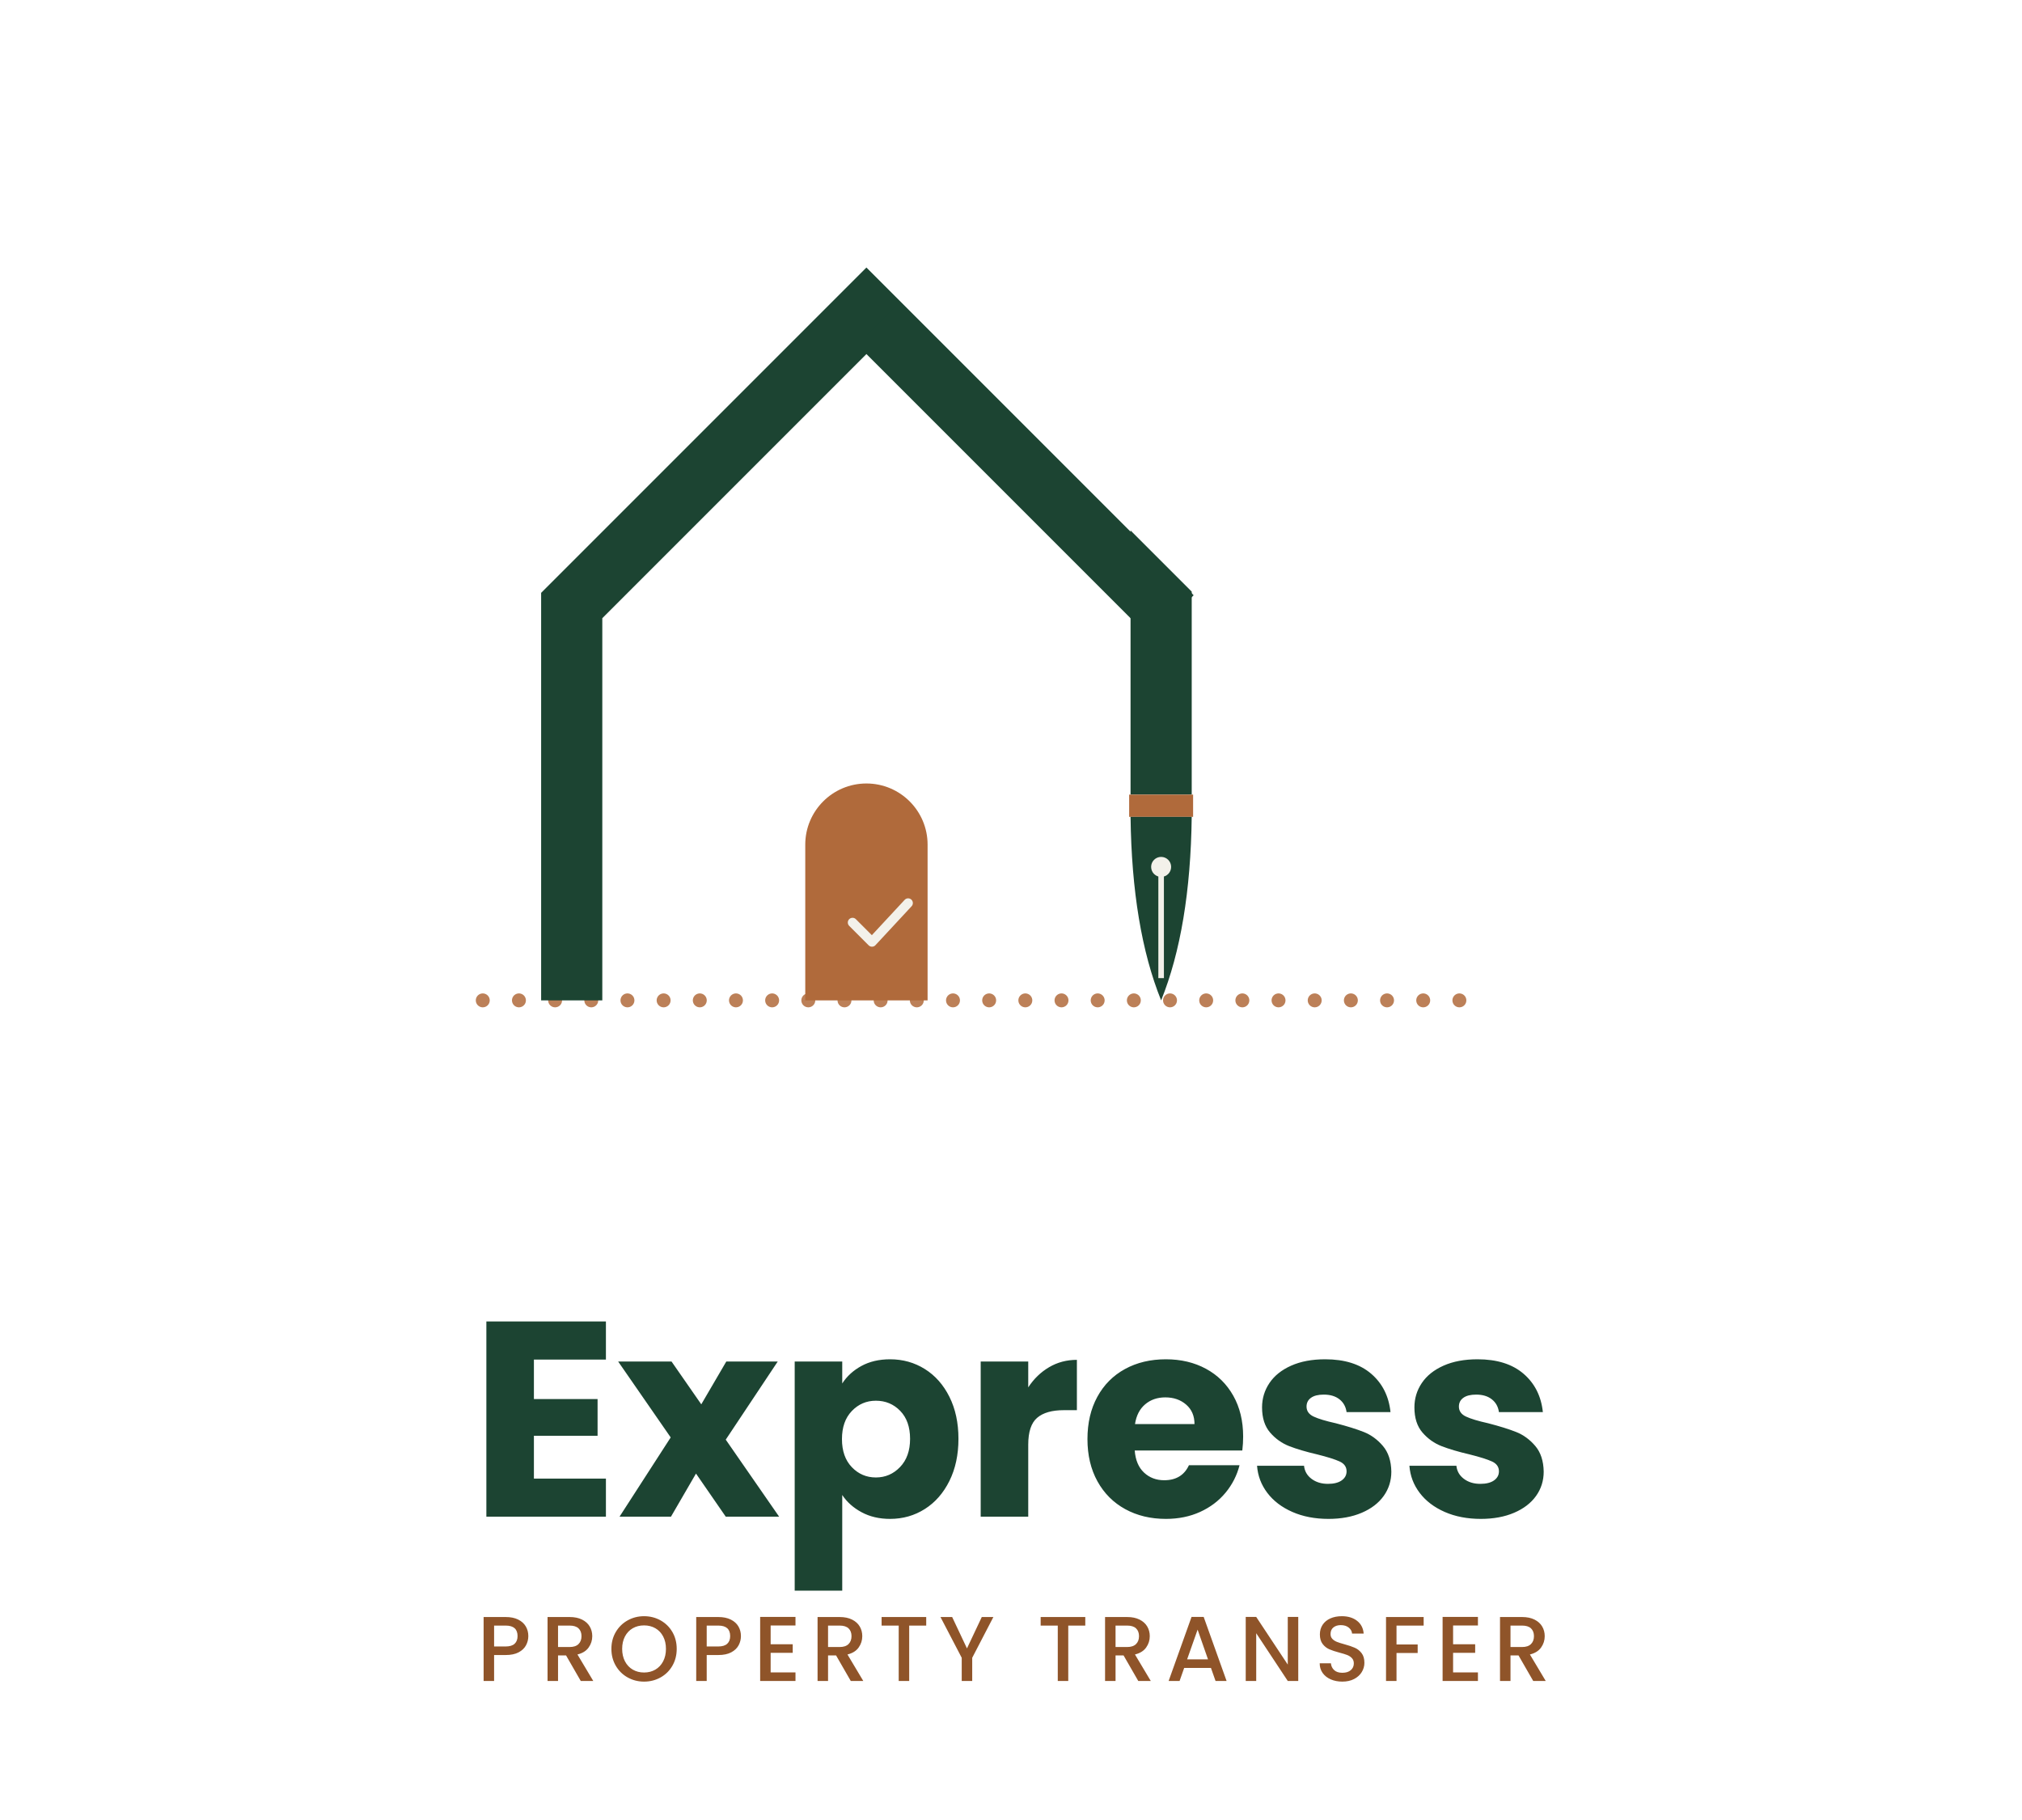
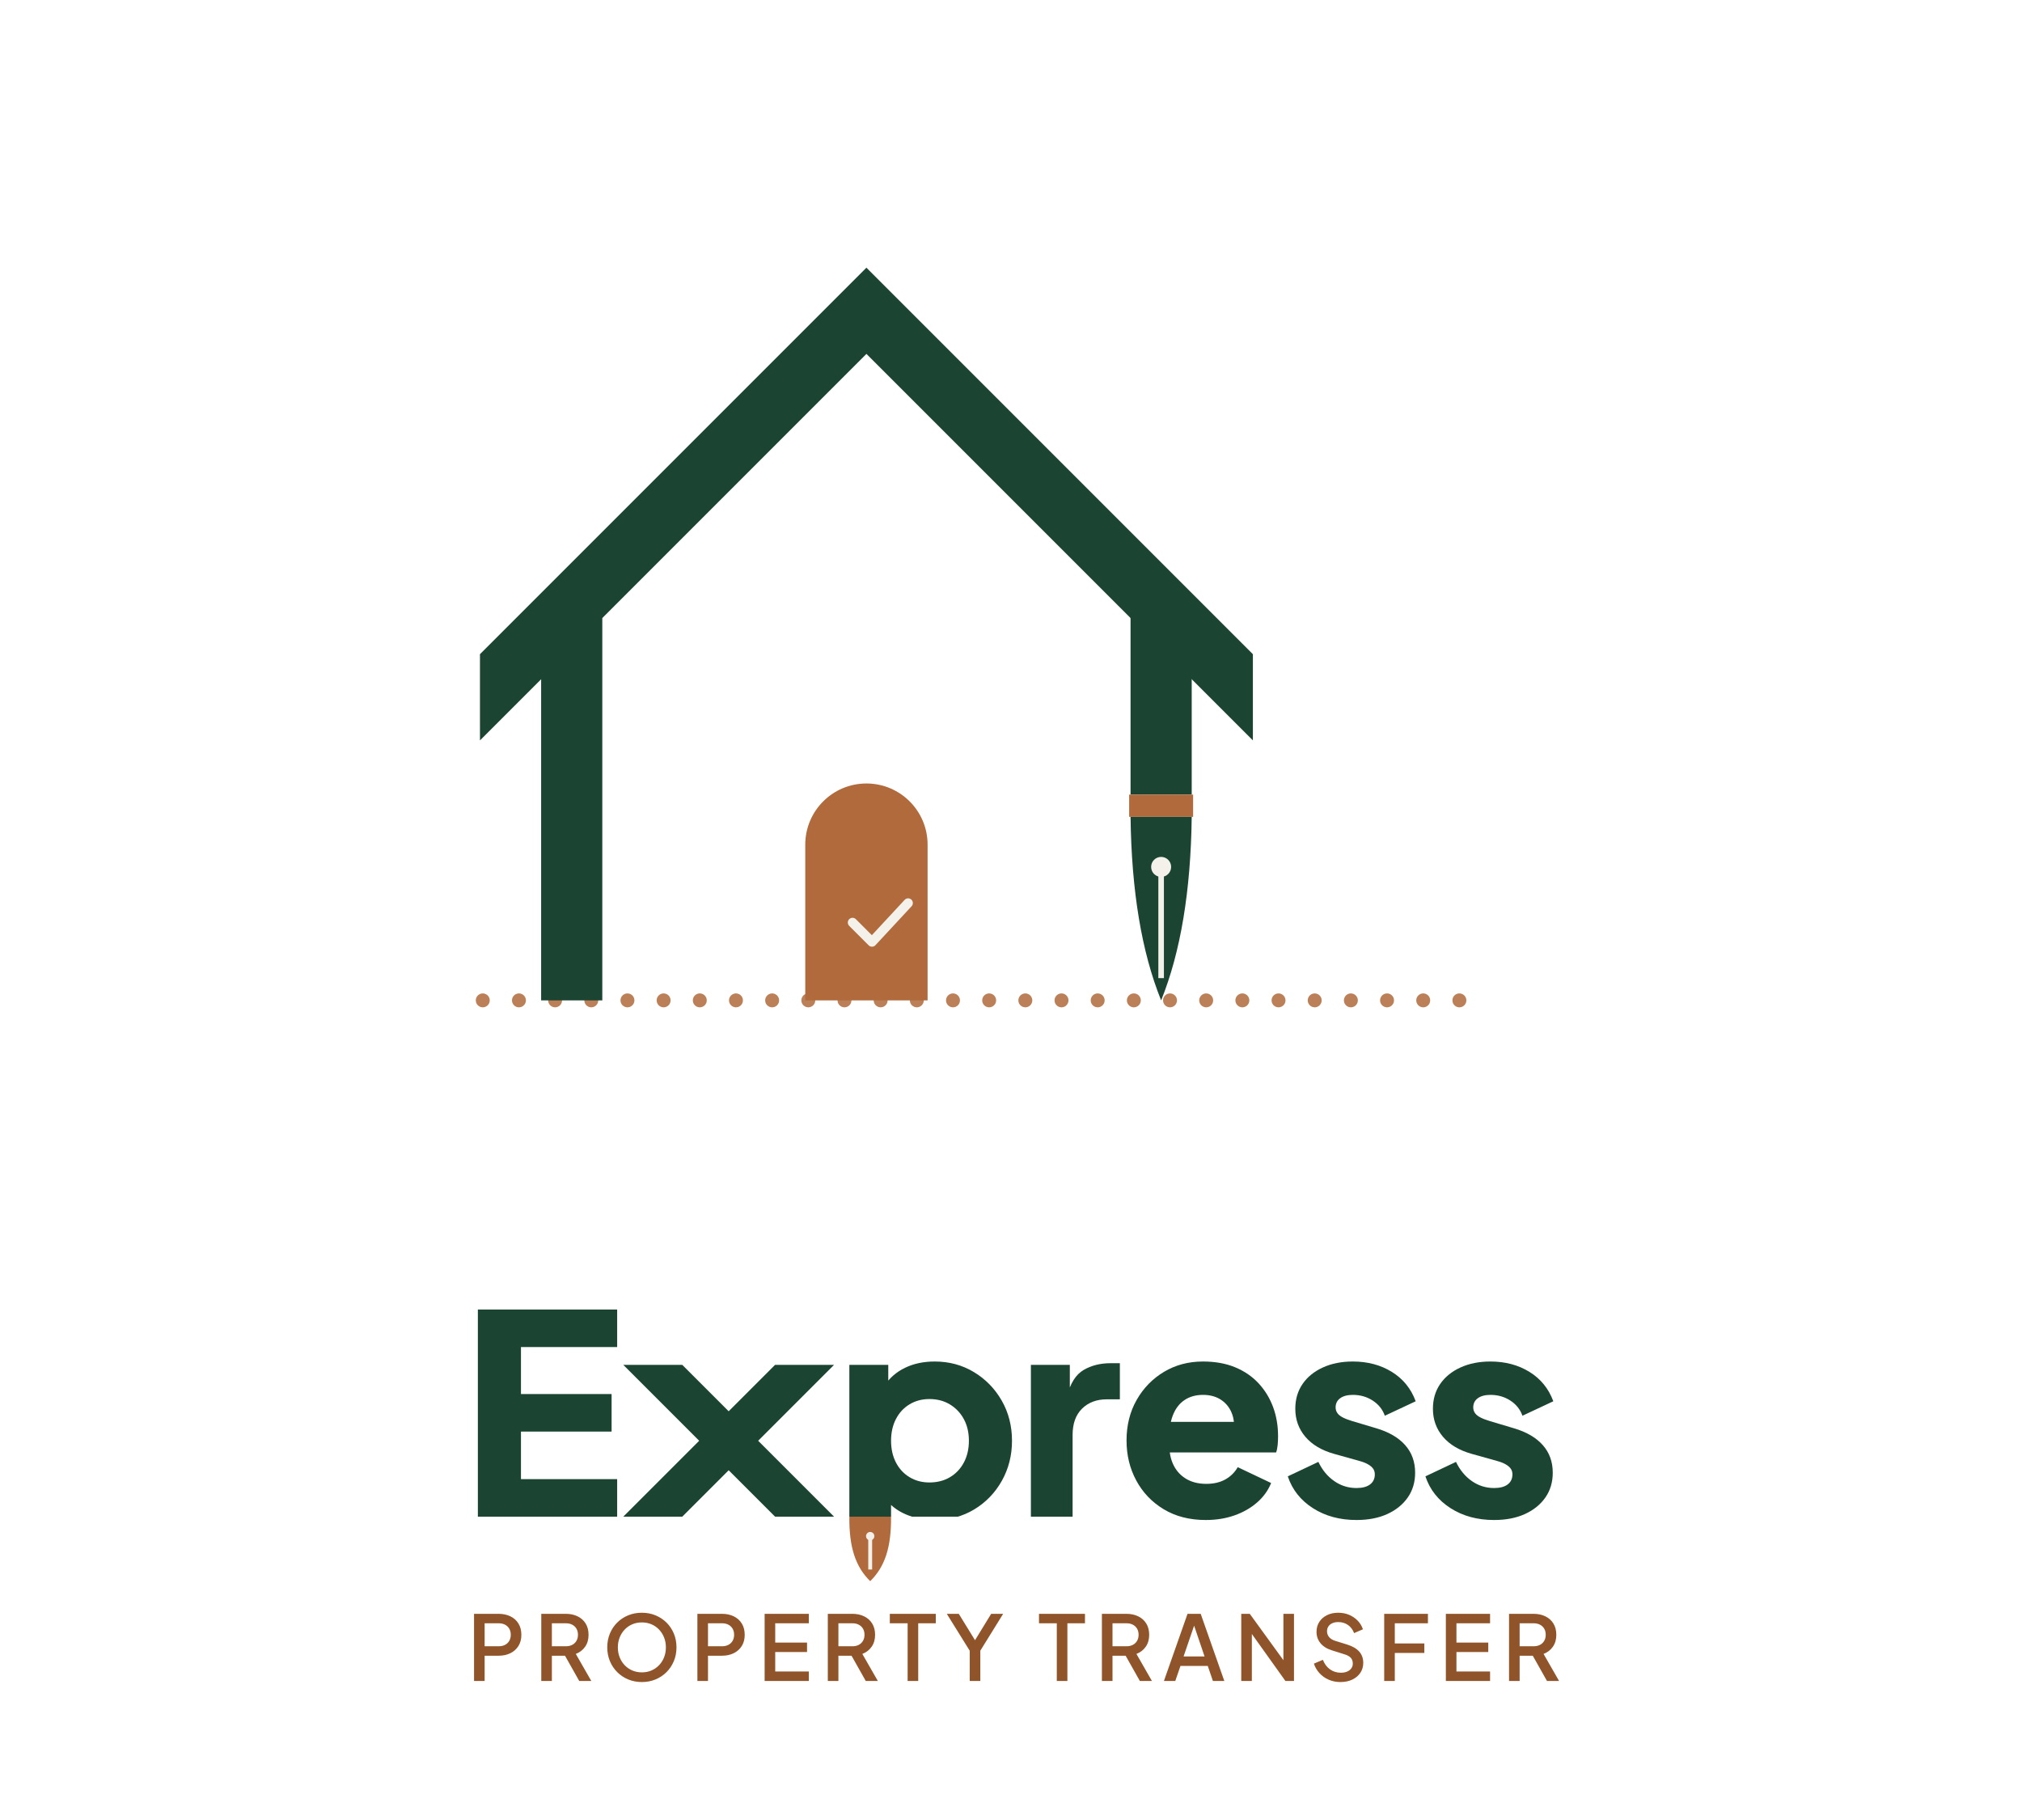
<svg xmlns="http://www.w3.org/2000/svg" viewBox="0 0 800 720" width="800" height="720">
  <g transform="translate(400 250) scale(1.1) translate(-308 -259.5)">
    <path d="M118 392H478" fill="none" stroke="#B06A3B" stroke-width="5" stroke-linecap="round" stroke-dasharray="0.01 13" opacity="0.85" />
-     <path d="M161.00 392.00L161.00 388.45L161.00 384.90L161.00 381.35L161.00 377.80L161.00 374.25L161.00 370.70L161.00 367.15L161.00 363.60L161.00 360.05L161.00 356.50L161.00 352.95L161.00 349.40L161.00 345.85L161.00 342.30L161.00 338.75L161.00 335.20L161.00 331.65L161.00 328.10L161.00 324.55L161.00 321.00L161.00 317.45L161.00 313.90L161.00 310.35L161.00 306.80L161.00 303.25L161.00 299.70L161.00 296.15L161.00 292.60L161.00 289.05L161.00 285.50L161.00 281.95L161.00 278.40L161.00 274.85L161.00 271.30L161.00 267.75L161.00 264.20L161.00 260.65L161.00 257.10L161.00 253.55L161.00 254.56L160.43 255.13L163.08 252.48L165.73 249.83L168.38 247.18L171.03 244.53L173.68 241.88L176.33 239.23L178.98 236.58L181.63 233.93L184.28 231.28L186.93 228.63L189.58 225.98L192.23 223.33L194.88 220.68L197.53 218.03L200.18 215.38L202.83 212.73L205.48 210.08L208.13 207.43L210.78 204.78L213.43 202.13L216.08 199.48L218.73 196.83L221.38 194.18L224.03 191.53L226.68 188.88L229.33 186.23L231.98 183.58L234.63 180.93L237.28 178.28L239.93 175.63L242.58 172.98L245.23 170.33L247.88 167.68L250.53 165.03L253.18 162.38L255.83 159.73L258.48 157.08L261.13 154.43L256.00 159.56L250.97 154.53L253.72 157.28L256.47 160.03L259.22 162.78L261.97 165.53L264.72 168.28L267.47 171.03L270.22 173.78L272.97 176.53L275.72 179.28L278.47 182.03L281.22 184.78L283.97 187.53L286.72 190.28L289.47 193.03L292.22 195.78L294.97 198.53L297.72 201.28L300.47 204.03L303.22 206.78L305.97 209.53L308.72 212.28L311.47 215.03L314.22 217.78L316.97 220.53L319.72 223.28L322.47 226.03L325.22 228.78L327.97 231.53L330.72 234.28L333.47 237.03L336.22 239.78L338.97 242.53L341.72 245.28L344.47 248.03L347.22 250.78L349.97 253.53L352.72 256.28L355.47 259.03L358.31 261.69L373.69 246.31L371.03 243.47L368.28 240.72L365.53 237.97L362.78 235.22L360.03 232.47L357.28 229.72L354.53 226.97L351.78 224.22L349.03 221.47L346.28 218.72L343.53 215.97L340.78 213.22L338.03 210.47L335.28 207.72L332.53 204.97L329.78 202.22L327.03 199.47L324.28 196.72L321.53 193.97L318.78 191.22L316.03 188.47L313.28 185.72L310.53 182.97L307.78 180.22L305.03 177.47L302.28 174.72L299.53 171.97L296.78 169.22L294.03 166.47L291.28 163.72L288.53 160.97L285.78 158.22L283.03 155.47L280.28 152.72L277.53 149.97L274.78 147.22L272.03 144.47L269.28 141.72L266.53 138.97L256.00 128.44L245.57 138.87L242.92 141.52L240.27 144.17L237.62 146.82L234.97 149.47L232.32 152.12L229.67 154.77L227.02 157.42L224.37 160.07L221.72 162.72L219.07 165.37L216.42 168.02L213.77 170.67L211.12 173.32L208.47 175.97L205.82 178.62L203.17 181.27L200.52 183.92L197.87 186.57L195.22 189.22L192.57 191.87L189.92 194.52L187.27 197.17L184.62 199.82L181.97 202.47L179.32 205.12L176.67 207.77L174.02 210.42L171.37 213.07L168.72 215.72L166.07 218.37L163.42 221.02L160.77 223.67L158.12 226.32L155.47 228.97L152.82 231.62L150.17 234.27L147.52 236.92L144.87 239.57L139.00 245.44L139.00 253.55L139.00 257.10L139.00 260.65L139.00 264.20L139.00 267.75L139.00 271.30L139.00 274.85L139.00 278.40L139.00 281.95L139.00 285.50L139.00 289.05L139.00 292.60L139.00 296.15L139.00 299.70L139.00 303.25L139.00 306.80L139.00 310.35L139.00 313.90L139.00 317.45L139.00 321.00L139.00 324.55L139.00 328.10L139.00 331.65L139.00 335.20L139.00 338.75L139.00 342.30L139.00 345.85L139.00 349.40L139.00 352.95L139.00 356.50L139.00 360.05L139.00 363.60L139.00 367.15L139.00 370.70L139.00 374.25L139.00 377.80L139.00 381.35L139.00 384.90L139.00 388.45L139.00 392.00Z" fill="#1C4432" />
-     <path d="M256 129L268 141L256 153L244 141Z" fill="#1C4432" />
+     <path d="M117 267.5L256 128.5L395 267.5V298.5L256 159.5L117 298.5Z M139 250H161V392H139Z" fill="#1C4432" />
    <path d="M234 392V336a22 22 0 0 1 44 0v56z" fill="#B06A3B" />
    <path d="M251 364l7 7 13-14" fill="none" stroke="#F3F1EA" stroke-width="3.4" stroke-linecap="round" stroke-linejoin="round" />
-     <path d="M351 223L373 245V318H351Z" fill="#1C4432" />
+     <path d="M351 250H373V318H351Z" fill="#1C4432" />
    <rect x="350.5" y="318" width="23" height="8" fill="#B06A3B" />
    <path d="M351 326H373Q372.5 366 362 392Q351.5 366 351 326Z" fill="#1C4432" />
    <circle cx="362" cy="344" r="3.6" fill="#F3F1EA" />
    <rect x="361" y="344" width="2" height="40" fill="#F3F1EA" />
  </g>
-   <g transform="translate(185.61 600) scale(1.1)">
-     <path fill="#1C4432" d="M23.3 -56.5V-42.3H46.2V-29.1H23.3V-13.7H49.2V0.0H6.2V-70.2H49.2V-56.5Z M92.3 0.0 81.6 -15.5 72.6 0.0H54.1L72.5 -28.5L53.6 -55.8H72.8L83.5 -40.4L92.5 -55.8H111.0L92.3 -27.7L111.5 0.0Z M151.4 -56.6Q158.3 -56.6 163.9 -53.1Q169.5 -49.6 172.75 -43.1Q176.0 -36.6 176.0 -28.0Q176.0 -19.4 172.75 -12.85Q169.5 -6.3 163.9 -2.75Q158.3 0.8 151.4 0.8Q145.6 0.8 141.15 -1.6Q136.7 -4.0 134.2 -7.8V26.6H117.1V-55.8H134.2V-47.9Q136.7 -51.8 141.1 -54.2Q145.5 -56.6 151.4 -56.6ZM146.3 -41.7Q141.2 -41.7 137.65 -38.0Q134.1 -34.3 134.1 -27.9Q134.1 -21.5 137.65 -17.8Q141.2 -14.1 146.3 -14.1Q151.4 -14.1 155.0 -17.85Q158.6 -21.6 158.6 -28.0Q158.6 -34.4 155.05 -38.05Q151.5 -41.7 146.3 -41.7Z M218.6 -56.4V-38.3H213.9Q207.5 -38.3 204.3 -35.55Q201.1 -32.8 201.1 -25.9V0.0H184.0V-55.8H201.1V-46.5Q204.1 -51.1 208.6 -53.75Q213.1 -56.4 218.6 -56.4Z M278.1 -23.8H239.4Q239.8 -18.6 242.75 -15.85Q245.7 -13.1 250 -13.1Q256.4 -13.1 258.9 -18.5H277.1Q275.7 -13.0 272.05 -8.6Q268.4 -4.2 262.9 -1.7Q257.4 0.8 250.6 0.8Q242.4 0.8 236 -2.7Q229.6 -6.2 226 -12.7Q222.4 -19.2 222.4 -27.9Q222.4 -36.6 225.95 -43.1Q229.5 -49.6 235.9 -53.1Q242.3 -56.6 250.6 -56.6Q258.7 -56.6 265.0 -53.2Q271.3 -49.8 274.85 -43.5Q278.4 -37.2 278.4 -28.8Q278.4 -26.4 278.1 -23.8ZM260.9 -33.3Q260.9 -37.7 257.9 -40.3Q254.9 -42.9 250.4 -42.9Q246.1 -42.9 243.15 -40.4Q240.2 -37.9 239.5 -33.3Z M283.4 -18.3H300.3Q300.6 -15.4 303.0 -13.6Q305.4 -11.8 308.9 -11.8Q312.1 -11.8 313.85 -13.05Q315.6 -14.3 315.6 -16.3Q315.6 -18.7 313.1 -19.85Q310.6 -21.0 305 -22.4Q299 -23.8 295 -25.35Q291 -26.9 288.1 -30.25Q285.2 -33.6 285.2 -39.3Q285.2 -44.1 287.85 -48.05Q290.5 -52.0 295.65 -54.3Q300.8 -56.6 307.9 -56.6Q318.4 -56.6 324.45 -51.4Q330.5 -46.2 331.4 -37.6H315.6Q315.2 -40.5 313.05 -42.2Q310.9 -43.9 307.4 -43.9Q304.4 -43.9 302.8 -42.75Q301.2 -41.6 301.2 -39.6Q301.2 -37.2 303.75 -36.0Q306.3 -34.8 311.7 -33.6Q317.9 -32.0 321.8 -30.45Q325.7 -28.9 328.65 -25.45Q331.6 -22.0 331.7 -16.2Q331.7 -11.3 328.95 -7.45Q326.2 -3.6 321.05 -1.4Q315.9 0.8 309.1 0.8Q301.8 0.8 296.1 -1.7Q290.4 -4.2 287.1 -8.55Q283.8 -12.9 283.4 -18.3Z M338.2 -18.3H355.1Q355.4 -15.4 357.8 -13.6Q360.2 -11.8 363.7 -11.8Q366.9 -11.8 368.65 -13.05Q370.4 -14.3 370.4 -16.3Q370.4 -18.7 367.9 -19.85Q365.4 -21.0 359.8 -22.4Q353.8 -23.8 349.8 -25.35Q345.8 -26.9 342.9 -30.25Q340 -33.6 340 -39.3Q340 -44.1 342.65 -48.05Q345.3 -52.0 350.45 -54.3Q355.6 -56.6 362.7 -56.6Q373.2 -56.6 379.25 -51.4Q385.3 -46.2 386.2 -37.6H370.4Q370 -40.5 367.85 -42.2Q365.7 -43.9 362.2 -43.9Q359.2 -43.9 357.6 -42.75Q356 -41.6 356 -39.6Q356 -37.2 358.55 -36.0Q361.1 -34.8 366.5 -33.6Q372.7 -32.0 376.6 -30.45Q380.5 -28.9 383.45 -25.45Q386.4 -22.0 386.5 -16.2Q386.5 -11.3 383.75 -7.45Q381 -3.6 375.85 -1.4Q370.7 0.8 363.9 0.8Q356.6 0.8 350.9 -1.7Q345.2 -4.2 341.9 -8.55Q338.6 -12.9 338.2 -18.3Z" />
+   <g transform="translate(181.8077 600) scale(1.1)">
+     <g transform="scale(0.1 -0.1)">
+       <defs>
+         <clipPath id="pclip5">
+           <rect x="-2000" y="0" width="6000" height="2000" />
+         </clipPath>
+       </defs>
+       <path transform="translate(0 0)" fill="#1C4432" d="M66 0V745H567V610H221V441H547V306H221V135H567V0Z" />
+       <path transform="translate(569 0)" fill="#1C4432" d="M20 0H232.132L778.132 546H566ZM566 0H778.132L232.132 546H20Z" />
+       <g clip-path="url(#pclip5)">
+         <path transform="translate(1347.132 0)" fill="#1C4432" d="M55 -200V546H195V442L182 472Q209 513 255.5 535.5Q302 558 362 558Q440 558 503.0 520.0Q566 482 603.0 417.5Q640 353 640 273Q640 194 603.5 129.0Q567 64 504.0 26.0Q441 -12 361 -12Q305 -12 257.5 8.5Q210 29 181 69L205 100V-200ZM343 123Q385 123 417.0 142.0Q449 161 467.0 195.0Q485 229 485 273Q485 317 467.0 350.5Q449 384 417.0 403.5Q385 423 343 423Q303 423 271.5 404.0Q240 385 222.5 351.0Q205 317 205 273Q205 229 222.5 195.0Q240 161 271.5 142.0Q303 123 343 123Z" />
+       </g>
+       <path transform="translate(1347.132 0)" fill="#B06A3B" d="M55 0H205C206 -110 183 -180 130 -232C77 -180 54 -110 55 0Z" />
+       <circle transform="translate(1347.132 0)" cx="130" cy="-70" r="15" fill="#F3F1EA" />
+       <rect transform="translate(1347.132 0)" x="123" y="-190" width="14" height="120" fill="#F3F1EA" />
+       <path transform="translate(2000.132 0)" fill="#1C4432" d="M55 0V546H195V415L185 434Q203 503 244.5 527.5Q286 552 343 552H375V422H328Q273 422 239.0 388.5Q205 355 205 294V0Z" />
+       <path transform="translate(2366.132 0)" fill="#1C4432" d="M318 -12Q231 -12 167.0 26.5Q103 65 68.0 130.0Q33 195 33 274Q33 356 69.5 420.0Q106 484 168.0 521.0Q230 558 308 558Q373 558 423.0 537.5Q473 517 507.5 480.0Q542 443 560.0 394.5Q578 346 578 289Q578 273 576.5 257.5Q575 242 571 231H162V341H486L415 289Q425 332 414.0 365.5Q403 399 375.5 418.5Q348 438 308 438Q269 438 241.0 419.0Q213 400 199.0 363.0Q185 326 188 273Q184 227 199.0 192.0Q214 157 245.0 137.5Q276 118 320 118Q360 118 388.5 134.0Q417 150 433 178L553 121Q537 81 502.5 51.0Q468 21 421.0 4.5Q374 -12 318 -12Z" />
+       <path transform="translate(2957.132 0)" fill="#1C4432" d="M269 -12Q179 -12 112.5 30.5Q46 73 22 145L132 197Q153 153 189.0 128.0Q225 103 269 103Q301 103 318.0 116.0Q335 129 335 152Q335 164 329.0 172.5Q323 181 311.0 188.0Q299 195 281 200L188 226Q121 245 85.0 287.5Q49 330 49 388Q49 439 75.0 477.0Q101 515 148.0 536.5Q195 558 256 558Q336 558 396.5 520.5Q457 483 482 415L371 363Q359 397 327.5 417.5Q296 438 256 438Q227 438 210.5 426.0Q194 414 194 393Q194 382 200.0 373.0Q206 364 219.5 357.0Q233 350 253 344L340 318Q408 298 444.0 257.5Q480 217 480 158Q480 107 453.5 69.0Q427 31 380.0 9.5Q333 -12 269 -12Z" />
+       <path transform="translate(3452.132 0)" fill="#1C4432" d="M269 -12Q179 -12 112.5 30.5Q46 73 22 145L132 197Q153 153 189.0 128.0Q225 103 269 103Q301 103 318.0 116.0Q335 129 335 152Q335 164 329.0 172.5Q323 181 311.0 188.0Q299 195 281 200L188 226Q121 245 85.0 287.5Q49 330 49 388Q49 439 75.0 477.0Q101 515 148.0 536.5Q195 558 256 558Q336 558 396.5 520.5Q457 483 482 415L371 363Q359 397 327.5 417.5Q296 438 256 438Q227 438 210.5 426.0Q194 414 194 393Q194 382 200.0 373.0Q206 364 219.5 357.0Q233 350 253 344L340 318Q408 298 444.0 257.5Q480 217 480 158Q480 107 453.5 69.0Q427 31 380.0 9.5Q333 -12 269 -12Z" />
+     </g>
  </g>
-   <g transform="translate(188.61 665) scale(0.3639898)">
-     <path fill="#8F5429" d="M31.5 -28.2H18.9V0.0H7.5V-69.5H31.5Q39.5 -69.5 45.05 -66.75Q50.6 -64.0 53.35 -59.3Q56.1 -54.6 56.1 -48.8Q56.1 -43.5 53.6 -38.8Q51.1 -34.1 45.6 -31.15Q40.1 -28.2 31.5 -28.2ZM44.4 -48.8Q44.4 -60.2 31.5 -60.2H18.9V-37.5H31.5Q38.0 -37.5 41.2 -40.45Q44.4 -43.4 44.4 -48.8Z M113.1 0.0 97.1 -27.8H88.4V0.0H77.0V-69.5H101.0Q109.0 -69.5 114.55 -66.7Q120.1 -63.9 122.85 -59.2Q125.6 -54.5 125.6 -48.7Q125.6 -41.9 121.65 -36.35Q117.7 -30.8 109.5 -28.8L126.7 0.0ZM88.4 -36.9H101.0Q107.4 -36.9 110.65 -40.1Q113.9 -43.3 113.9 -48.7Q113.9 -54.1 110.7 -57.15Q107.5 -60.2 101.0 -60.2H88.4Z M146.4 -34.9Q146.4 -45.1 151.15 -53.2Q155.9 -61.3 164.05 -65.85Q172.2 -70.4 181.9 -70.4Q191.7 -70.4 199.85 -65.85Q208.0 -61.3 212.7 -53.2Q217.4 -45.1 217.4 -34.9Q217.4 -24.7 212.7 -16.55Q208.0 -8.4 199.85 -3.85Q191.7 0.7 181.9 0.7Q172.2 0.7 164.05 -3.85Q155.9 -8.4 151.15 -16.55Q146.4 -24.7 146.4 -34.9ZM205.7 -34.9Q205.7 -42.6 202.65 -48.4Q199.6 -54.2 194.2 -57.3Q188.8 -60.4 181.9 -60.4Q175.0 -60.4 169.6 -57.3Q164.2 -54.2 161.15 -48.4Q158.1 -42.6 158.1 -34.9Q158.1 -27.2 161.15 -21.35Q164.2 -15.5 169.6 -12.35Q175.0 -9.2 181.9 -9.2Q188.8 -9.2 194.2 -12.35Q199.6 -15.5 202.65 -21.35Q205.7 -27.2 205.7 -34.9Z M262.6 -28.2H250.0V0.0H238.6V-69.5H262.6Q270.6 -69.5 276.15 -66.75Q281.7 -64.0 284.45 -59.3Q287.2 -54.6 287.2 -48.8Q287.2 -43.5 284.7 -38.8Q282.2 -34.1 276.7 -31.15Q271.2 -28.2 262.6 -28.2ZM275.5 -48.8Q275.5 -60.2 262.6 -60.2H250.0V-37.5H262.6Q269.1 -37.5 272.3 -40.45Q275.5 -43.4 275.5 -48.8Z M319.5 -60.3V-39.9H343.5V-30.6H319.5V-9.3H346.5V0.0H308.1V-69.6H346.5V-60.3Z M406.6 0.0 390.6 -27.8H381.9V0.0H370.5V-69.5H394.5Q402.5 -69.5 408.05 -66.7Q413.6 -63.9 416.35 -59.2Q419.1 -54.5 419.1 -48.7Q419.1 -41.9 415.15 -36.35Q411.2 -30.8 403.0 -28.8L420.2 0.0ZM381.9 -36.9H394.5Q400.9 -36.9 404.15 -40.1Q407.4 -43.3 407.4 -48.7Q407.4 -54.1 404.2 -57.15Q401.0 -60.2 394.5 -60.2H381.9Z M488.6 -69.5V-60.2H470.1V0.0H458.7V-60.2H440.1V-69.5Z M561.6 -69.5 538.6 -25.2V0.0H527.2V-25.2L504.1 -69.5H516.8L532.9 -35.4L549.0 -69.5Z M661.5 -69.5V-60.2H643.0V0.0H631.6V-60.2H613.0V-69.5Z M719.1 0.0 703.1 -27.8H694.4V0.0H683.0V-69.5H707.0Q715.0 -69.5 720.55 -66.7Q726.1 -63.9 728.85 -59.2Q731.6 -54.5 731.6 -48.7Q731.6 -41.9 727.65 -36.35Q723.7 -30.8 715.5 -28.8L732.7 0.0ZM694.4 -36.9H707.0Q713.4 -36.9 716.65 -40.1Q719.9 -43.3 719.9 -48.7Q719.9 -54.1 716.7 -57.15Q713.5 -60.2 707.0 -60.2H694.4Z M798.1 -14.2H769.0L764.0 0.0H752.1L777.0 -69.6H790.2L815.1 0.0H803.1ZM794.9 -23.5 783.6 -55.8 772.2 -23.5Z M893 0.0H881.6L847.3 -51.9V0.0H835.9V-69.6H847.3L881.6 -17.8V-69.6H893Z M916.3 -19.2H928.5Q928.9 -14.7 932.05 -11.8Q935.2 -8.9 940.9 -8.9Q946.8 -8.9 950.1 -11.75Q953.4 -14.6 953.4 -19.1Q953.4 -22.6 951.35 -24.8Q949.3 -27.0 946.25 -28.2Q943.2 -29.4 937.8 -30.8Q931 -32.6 926.75 -34.45Q922.5 -36.3 919.5 -40.2Q916.5 -44.1 916.5 -50.6Q916.5 -56.6 919.5 -61.1Q922.5 -65.6 927.9 -68.0Q933.3 -70.4 940.4 -70.4Q950.5 -70.4 956.95 -65.35Q963.4 -60.3 964.1 -51.5H951.5Q951.2 -55.3 947.9 -58.0Q944.6 -60.7 939.2 -60.7Q934.3 -60.7 931.2 -58.2Q928.1 -55.7 928.1 -51.0Q928.1 -47.8 930.05 -45.75Q932 -43.7 935 -42.5Q938 -41.3 943.2 -39.9Q950.1 -38.0 954.45 -36.1Q958.8 -34.2 961.85 -30.25Q964.9 -26.3 964.9 -19.7Q964.9 -14.4 962.05 -9.7Q959.2 -5.0 953.75 -2.15Q948.3 0.7 940.9 0.7Q933.9 0.7 928.3 -1.75Q922.7 -4.2 919.5 -8.7Q916.3 -13.2 916.3 -19.2Z M1029.3 -69.5V-60.2H999.8V-39.7H1022.8V-30.4H999.8V0.0H988.4V-69.5Z M1061.3 -60.3V-39.9H1085.3V-30.6H1061.3V-9.3H1088.3V0.0H1049.9V-69.6H1088.3V-60.3Z M1148.4 0.0 1132.4 -27.8H1123.7V0.0H1112.3V-69.5H1136.3Q1144.3 -69.5 1149.85 -66.7Q1155.4 -63.9 1158.15 -59.2Q1160.9 -54.5 1160.9 -48.7Q1160.9 -41.9 1156.95 -36.35Q1153 -30.8 1144.8 -28.8L1162 0.0ZM1123.7 -36.9H1136.3Q1142.7 -36.9 1145.95 -40.1Q1149.2 -43.3 1149.2 -48.7Q1149.2 -54.1 1146 -57.15Q1142.8 -60.2 1136.3 -60.2H1123.7Z" />
+   <g transform="translate(184.8077 665) scale(0.3566107)">
+     <path fill="#8F5429" d="M7.7 0.0V-74.5H34.8Q42.3 -74.5 48.025 -71.725Q53.75 -68.95 56.975 -63.725Q60.2 -58.5 60.2 -51.2Q60.2 -44.0 56.95 -38.8Q53.7 -33.6 48.0 -30.8Q42.3 -28.0 34.8 -28.0H19.45V0.0ZM19.45 -38.5H35.05Q39.1 -38.5 42.1 -40.075Q45.1 -41.65 46.775 -44.525Q48.45 -47.4 48.45 -51.25Q48.45 -55.15 46.775 -58.0Q45.1 -60.85 42.1 -62.425Q39.1 -64.0 35.05 -64.0H19.45Z M82.3 0.0V-74.5H109.35Q116.85 -74.5 122.575 -71.725Q128.3 -68.95 131.525 -63.725Q134.75 -58.5 134.75 -51.2Q134.75 -43.45 130.925 -37.975Q127.1 -32.5 120.6 -30.0L137.8 0.0H124.4L106.1 -32.5L113.8 -28.0H94.05V0.0ZM94.05 -38.5H109.6Q113.65 -38.5 116.65 -40.075Q119.65 -41.65 121.325 -44.525Q123 -47.4 123 -51.25Q123 -55.15 121.325 -58.0Q119.65 -60.85 116.65 -62.425Q113.65 -64.0 109.6 -64.0H94.05Z M193.9 1.2Q185.8 1.2 178.825 -1.675Q171.85 -4.55 166.625 -9.75Q161.4 -14.95 158.45 -21.975Q155.5 -29.0 155.5 -37.3Q155.5 -45.6 158.425 -52.625Q161.35 -59.65 166.575 -64.825Q171.8 -70.0 178.775 -72.85Q185.75 -75.7 193.9 -75.7Q202.05 -75.7 209.025 -72.825Q216.0 -69.95 221.225 -64.775Q226.45 -59.6 229.375 -52.6Q232.3 -45.6 232.3 -37.3Q232.3 -29.0 229.35 -21.975Q226.4 -14.95 221.175 -9.75Q215.95 -4.55 208.975 -1.675Q202.0 1.2 193.9 1.2ZM193.9 -9.55Q199.7 -9.55 204.55 -11.65Q209.4 -13.75 213.0 -17.525Q216.6 -21.3 218.575 -26.35Q220.55 -31.4 220.55 -37.3Q220.55 -43.15 218.575 -48.175Q216.6 -53.2 213.0 -57.0Q209.4 -60.8 204.55 -62.875Q199.7 -64.95 193.9 -64.95Q188.1 -64.95 183.25 -62.875Q178.4 -60.8 174.8 -57.0Q171.2 -53.2 169.225 -48.175Q167.25 -43.15 167.25 -37.3Q167.25 -31.4 169.225 -26.35Q171.2 -21.3 174.8 -17.525Q178.4 -13.75 183.275 -11.65Q188.15 -9.55 193.9 -9.55Z M255.5 0.0V-74.5H282.6Q290.1 -74.5 295.825 -71.725Q301.55 -68.95 304.775 -63.725Q308.0 -58.5 308.0 -51.2Q308.0 -44.0 304.75 -38.8Q301.5 -33.6 295.8 -30.8Q290.1 -28.0 282.6 -28.0H267.25V0.0ZM267.25 -38.5H282.85Q286.9 -38.5 289.9 -40.075Q292.9 -41.65 294.575 -44.525Q296.25 -47.4 296.25 -51.25Q296.25 -55.15 294.575 -58.0Q292.9 -60.85 289.9 -62.425Q286.9 -64.0 282.85 -64.0H267.25Z M330.1 0.0V-74.5H379.15V-64.0H341.85V-42.6H377.15V-32.1H341.85V-10.5H379.15V0.0Z M400.2 0.0V-74.5H427.25Q434.75 -74.5 440.475 -71.725Q446.2 -68.95 449.425 -63.725Q452.65 -58.5 452.65 -51.2Q452.65 -43.45 448.825 -37.975Q445.0 -32.5 438.5 -30.0L455.7 0.0H442.3L424.0 -32.5L431.7 -28.0H411.95V0.0ZM411.95 -38.5H427.5Q431.55 -38.5 434.55 -40.075Q437.55 -41.65 439.225 -44.525Q440.9 -47.4 440.9 -51.25Q440.9 -55.15 439.225 -58.0Q437.55 -60.85 434.55 -62.425Q431.55 -64.0 427.5 -64.0H411.95Z M488.75 0.0V-64.0H469.0V-74.5H520.0V-64.0H500.5V0.0Z M557.65 0.0V-33.55L532.2 -74.5H545.5L565.9 -41.35H561.15L581.45 -74.5H594.75L569.4 -33.6V0.0Z M654.25 0.0V-64.0H634.5V-74.5H685.5V-64.0H666.0V0.0Z M704.3 0.0V-74.5H731.35Q738.85 -74.5 744.575 -71.725Q750.3 -68.95 753.525 -63.725Q756.75 -58.5 756.75 -51.2Q756.75 -43.45 752.925 -37.975Q749.1 -32.5 742.6 -30.0L759.8 0.0H746.4L728.1 -32.5L735.8 -28.0H716.05V0.0ZM716.05 -38.5H731.6Q735.65 -38.5 738.65 -40.075Q741.65 -41.65 743.325 -44.525Q745.0 -47.4 745.0 -51.25Q745.0 -55.15 743.325 -58.0Q741.65 -60.85 738.65 -62.425Q735.65 -64.0 731.6 -64.0H716.05Z M773.1 0.0 799.3 -74.5H813.9L840.1 0.0H827.45L821.75 -16.7H791.45L785.7 0.0ZM794.9 -27.2H818.2L804.95 -66.2H808.25Z M858.9 0.0V-74.5H868.35L910.2 -16.8L905.65 -16.05V-74.5H917.4V0.0H907.9L866.4 -58.1L870.65 -58.85V0.0Z M968.9 1.2Q961.85 1.2 955.875 -1.425Q949.9 -4.05 945.675 -8.675Q941.45 -13.3 939.5 -19.25L949.45 -23.45Q952.15 -16.6 957.375 -12.875Q962.6 -9.15 969.4 -9.15Q973.4 -9.15 976.375 -10.425Q979.35 -11.7 981.0 -13.975Q982.65 -16.25 982.65 -19.3Q982.65 -23.35 980.35 -25.775Q978.05 -28.2 973.55 -29.55L959.55 -33.95Q951.15 -36.55 946.775 -41.925Q942.4 -47.3 942.4 -54.5Q942.4 -60.75 945.475 -65.525Q948.55 -70.3 954.0 -73.0Q959.45 -75.7 966.45 -75.7Q973.15 -75.7 978.675 -73.325Q984.2 -70.95 988.125 -66.85Q992.05 -62.75 993.9 -57.35L984.1 -53.1Q981.85 -59.0 977.225 -62.175Q972.6 -65.35 966.5 -65.35Q962.8 -65.35 959.975 -64.1Q957.15 -62.85 955.6 -60.525Q954.05 -58.2 954.05 -55.1Q954.05 -51.5 956.35 -48.7Q958.65 -45.9 963.35 -44.45L976.4 -40.4Q985.3 -37.65 989.775 -32.6Q994.25 -27.55 994.25 -20.1Q994.25 -13.85 991.025 -9.05Q987.8 -4.25 982.1 -1.525Q976.4 1.2 968.9 1.2Z M1017.5 0.0V-74.5H1066.0V-64.0H1029.25V-41.6H1062.0V-31.1H1029.25V0.0Z M1085.9 0.0V-74.5H1134.95V-64.0H1097.65V-42.6H1132.95V-32.1H1097.65V-10.5H1134.95V0.0Z M1156.0 0.0V-74.5H1183.05Q1190.55 -74.5 1196.275 -71.725Q1202.0 -68.95 1205.225 -63.725Q1208.45 -58.5 1208.45 -51.2Q1208.45 -43.45 1204.625 -37.975Q1200.8 -32.5 1194.3 -30.0L1211.5 0.0H1198.1L1179.8 -32.5L1187.5 -28.0H1167.75V0.0ZM1167.75 -38.5H1183.3Q1187.35 -38.5 1190.35 -40.075Q1193.35 -41.65 1195.025 -44.525Q1196.7 -47.4 1196.7 -51.25Q1196.7 -55.15 1195.025 -58.0Q1193.35 -60.85 1190.35 -62.425Q1187.35 -64.0 1183.3 -64.0H1167.75Z" />
  </g>
</svg>
